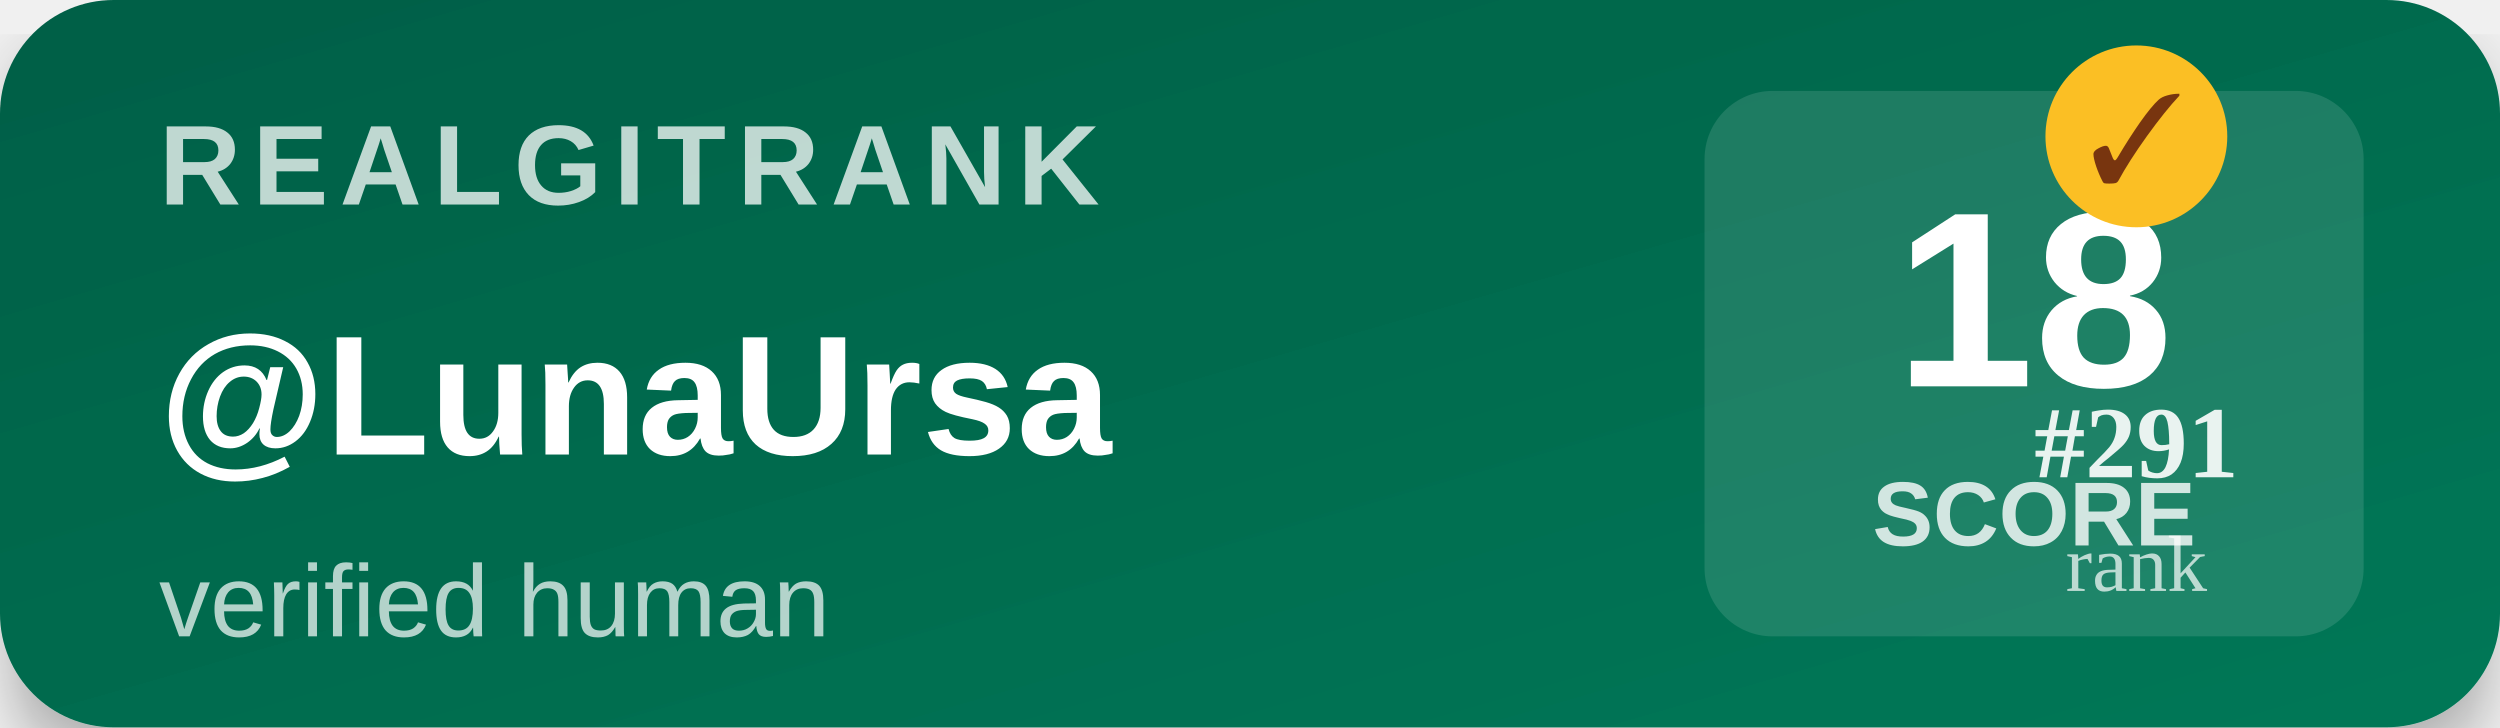
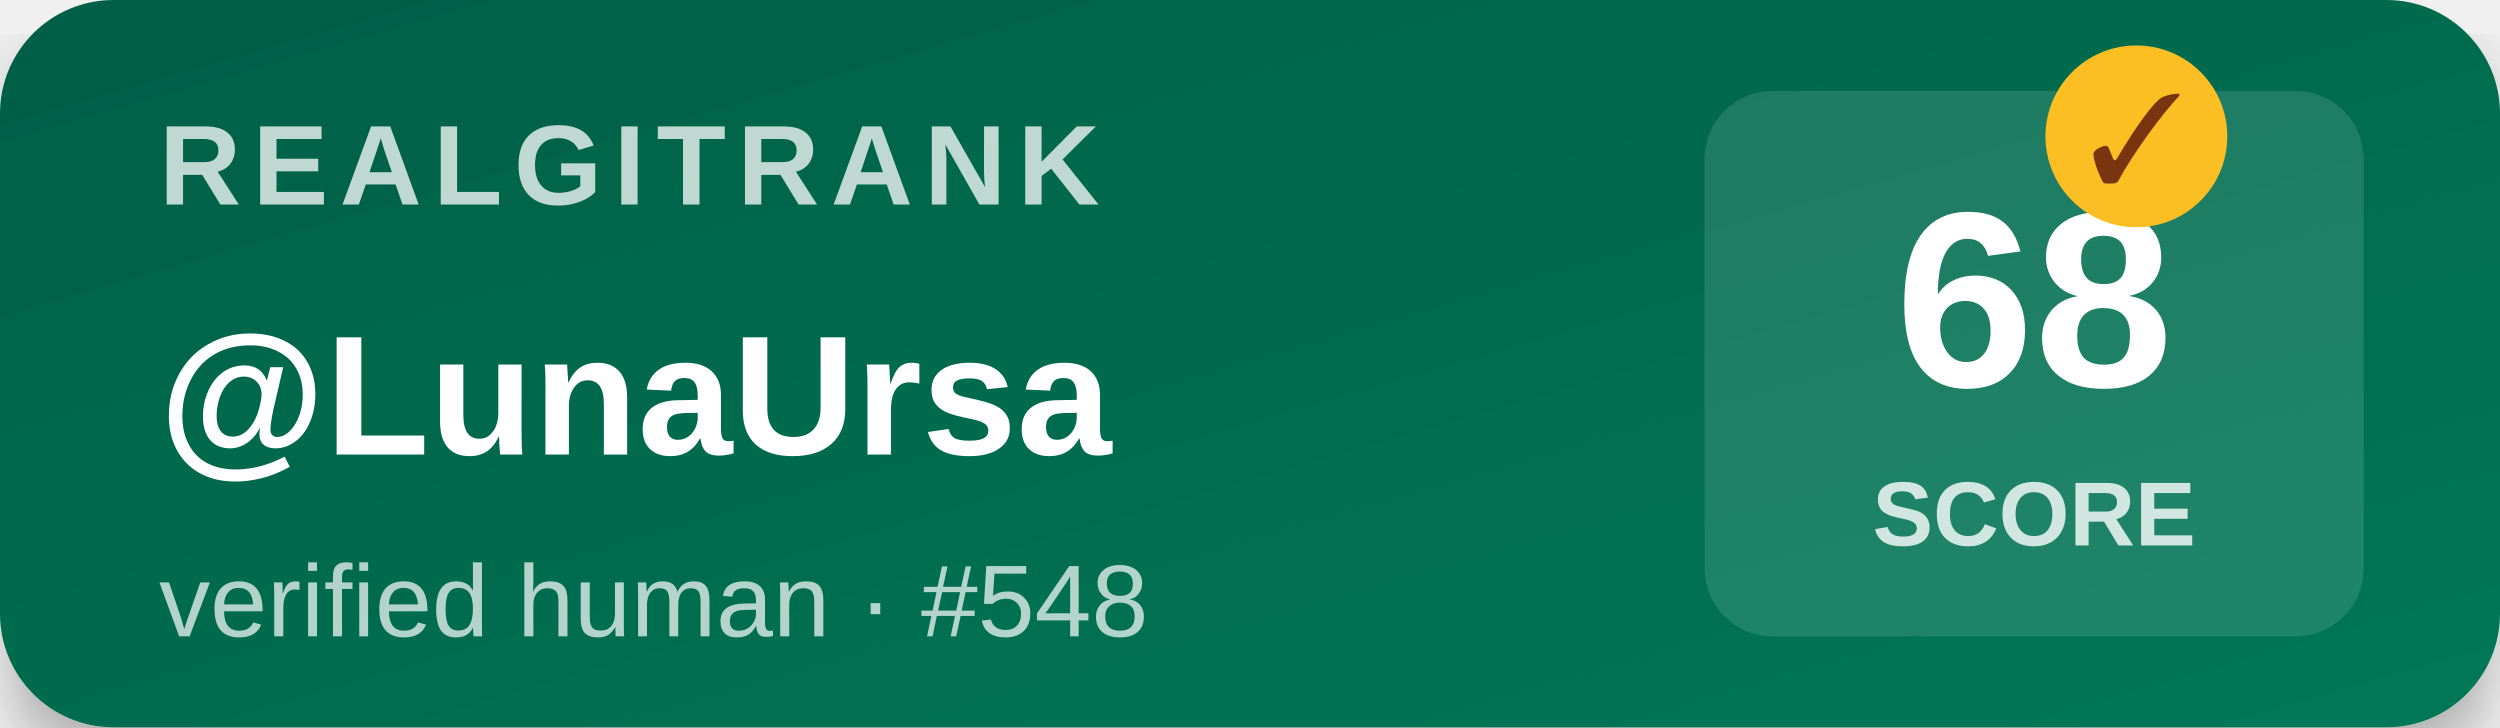
<svg xmlns="http://www.w3.org/2000/svg" width="220" height="64" viewBox="0 0 220 64">
  <defs>
    <linearGradient id="bg" x1="0" y1="0" x2="1" y2="1">
      <stop offset="0%" stop-color="#065f46" />
      <stop offset="100%" stop-color="#047857" />
    </linearGradient>
    <filter id="shadow">
      <feDropShadow dx="0" dy="3" stdDeviation="3" flood-opacity="0.3" />
    </filter>
  </defs>
  <rect width="220" height="64" rx="10" fill="url(#bg)" filter="url(#shadow)" />
  <text x="14" y="18" font-family="Segoe UI,Arial,sans-serif" font-size="10" font-weight="700" fill="#ffffff" opacity="0.75" letter-spacing="1">REALGITRANK</text>
  <text x="14" y="40" font-family="Segoe UI,Arial,sans-serif" font-size="15" font-weight="800" fill="#ffffff">@LunaUrsa</text>
-   <text x="14" y="56" font-family="Segoe UI,Arial,sans-serif" font-size="9" fill="#ffffff" opacity="0.7">verified human</text>
+   <text x="14" y="56" font-family="Segoe UI,Arial,sans-serif" font-size="9" fill="#ffffff" opacity="0.7">verified human · #548</text>
  <rect x="150" y="8" width="58" height="48" rx="6" fill="#ffffff" opacity="0.12" />
-   <text x="179" y="34" text-anchor="middle" font-family="Segoe UI,Arial,sans-serif" font-size="22" font-weight="900" fill="#ffffff">18</text>
+   <text x="179" y="34" text-anchor="middle" font-family="Segoe UI,Arial,sans-serif" font-size="22" font-weight="900" fill="#ffffff">68</text>
  <text x="179" y="48" text-anchor="middle" font-family="Segoe UI,Arial,sans-serif" font-size="8" font-weight="600" fill="#ffffff" opacity="0.8">SCORE</text>
  <g transform="translate(188,12)">
    <circle r="8" fill="#fbbf24" />
    <text y="4" text-anchor="middle" font-size="11" font-weight="900" fill="#78350f">✓</text>
  </g>
-   <text x="188" y="42" text-anchor="middle" font-size="9" font-weight="700" fill="#ffffff" opacity="0.9">#291</text>
-   <text x="188" y="52" text-anchor="middle" font-size="7" fill="#ffffff" opacity="0.7">rank</text>
</svg>
